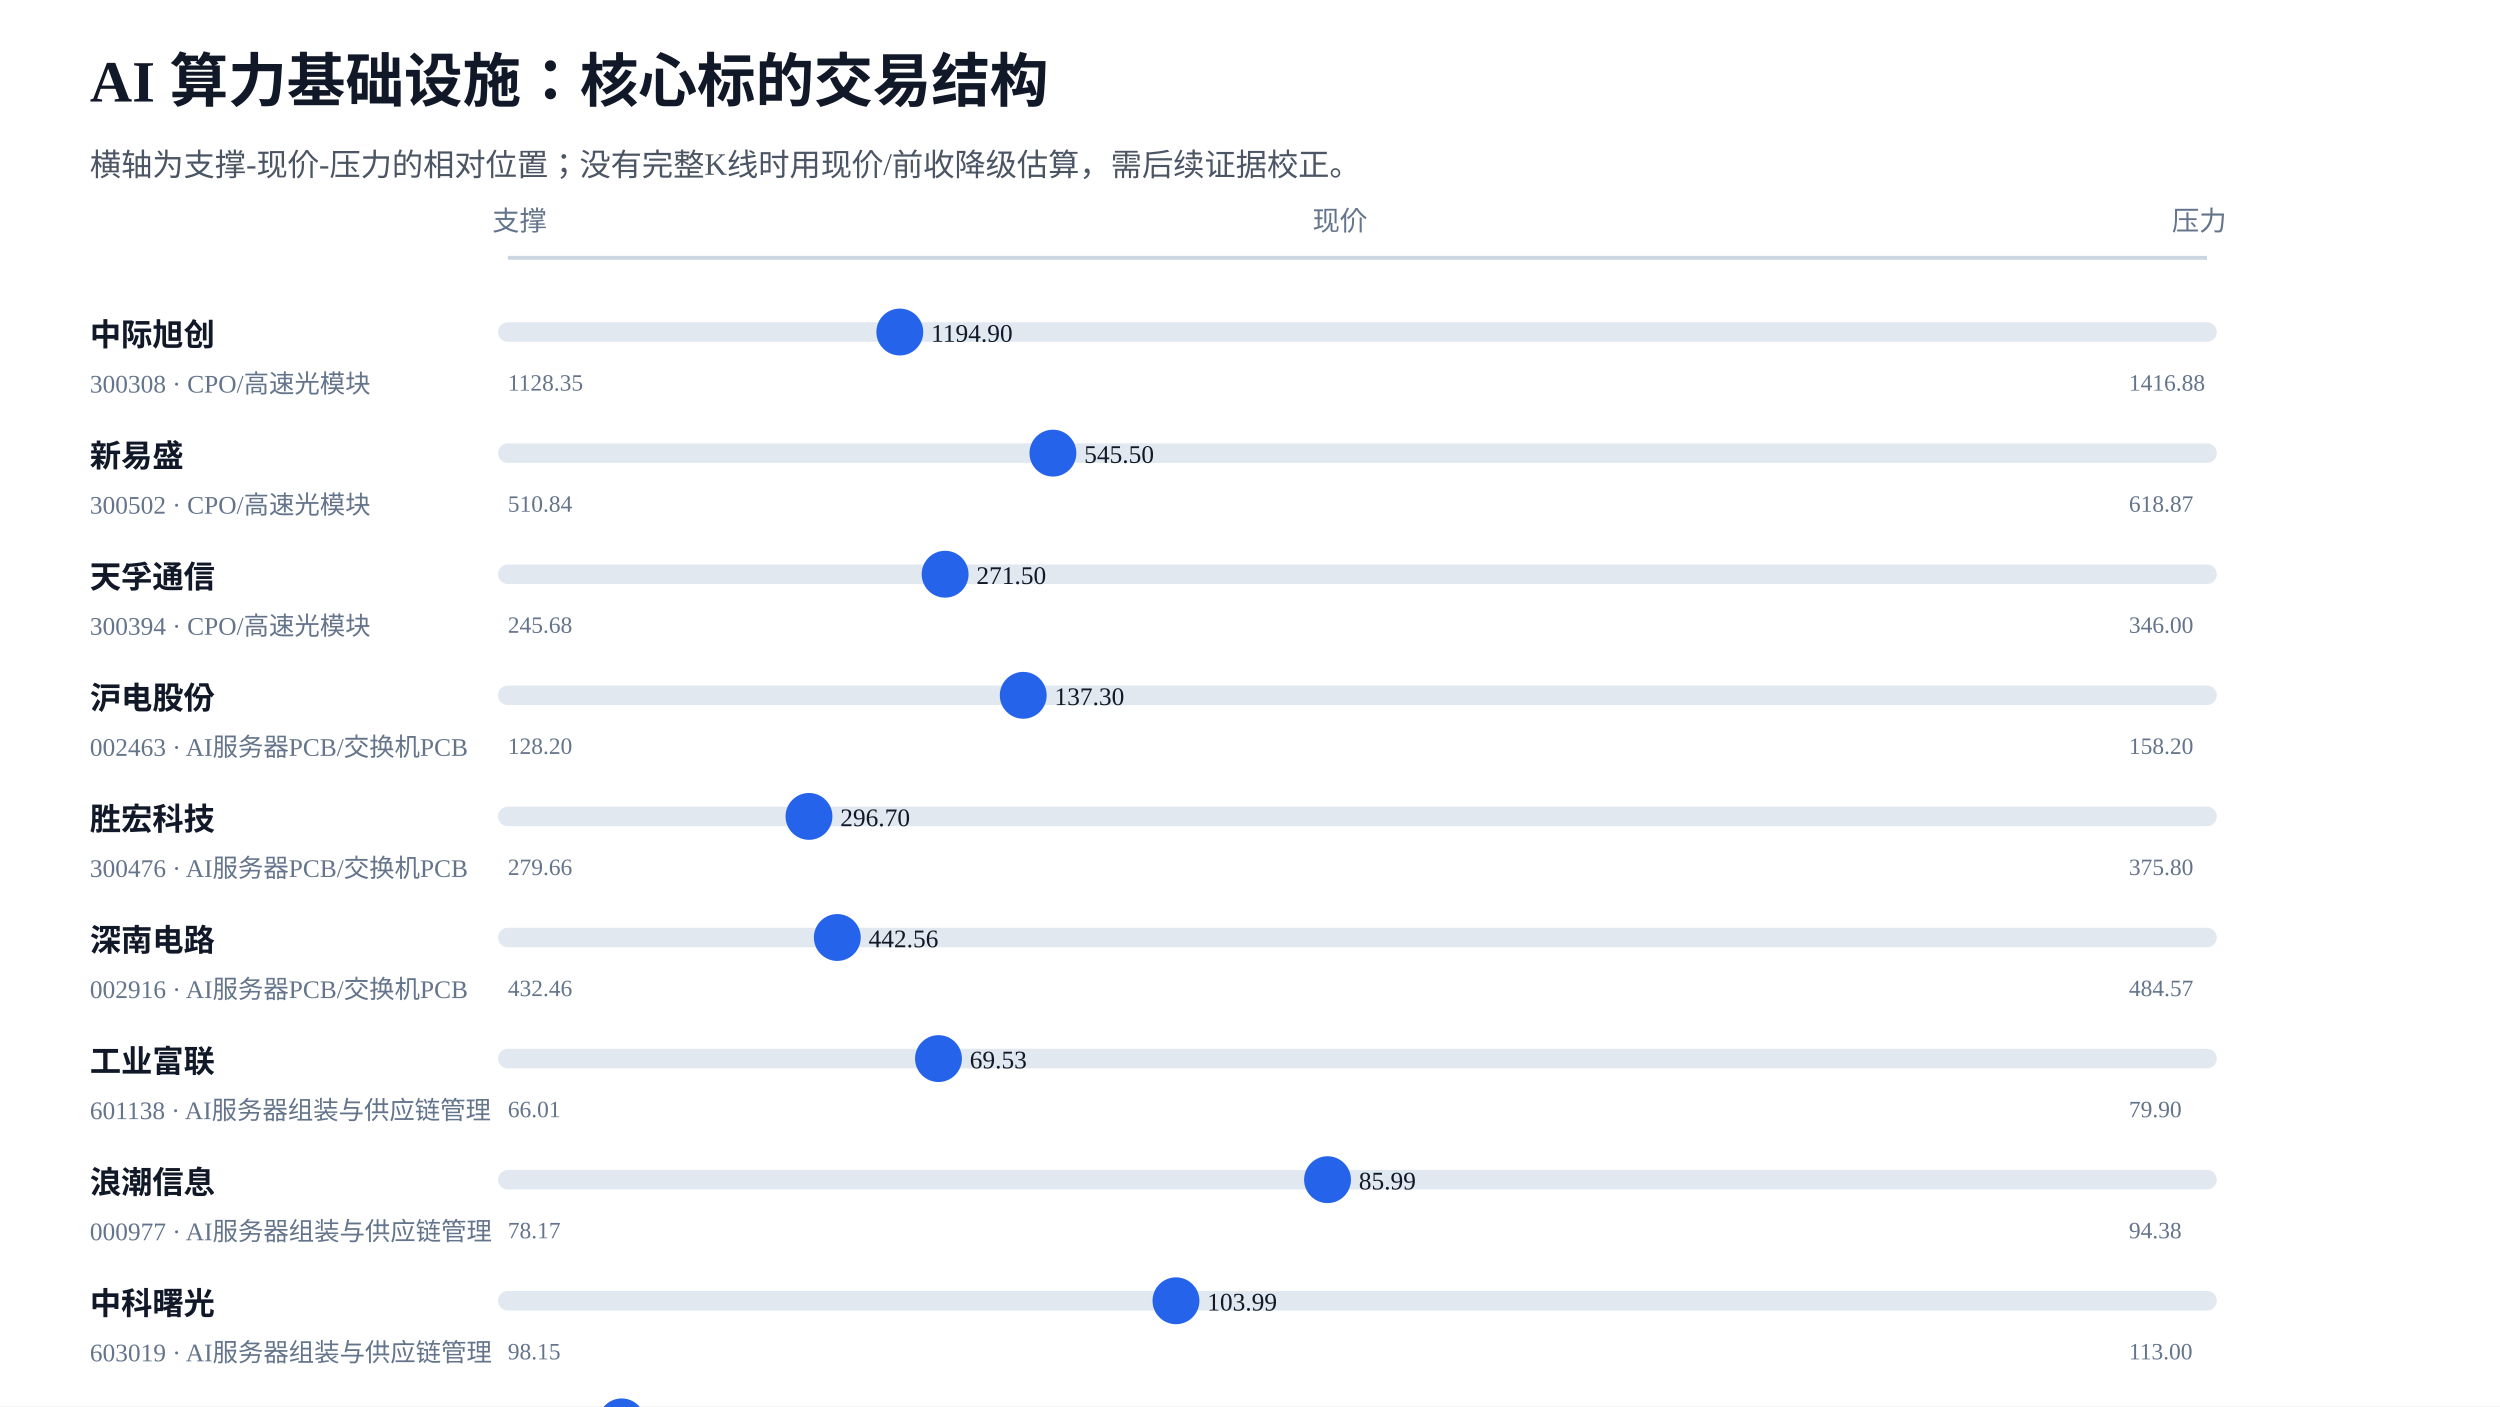
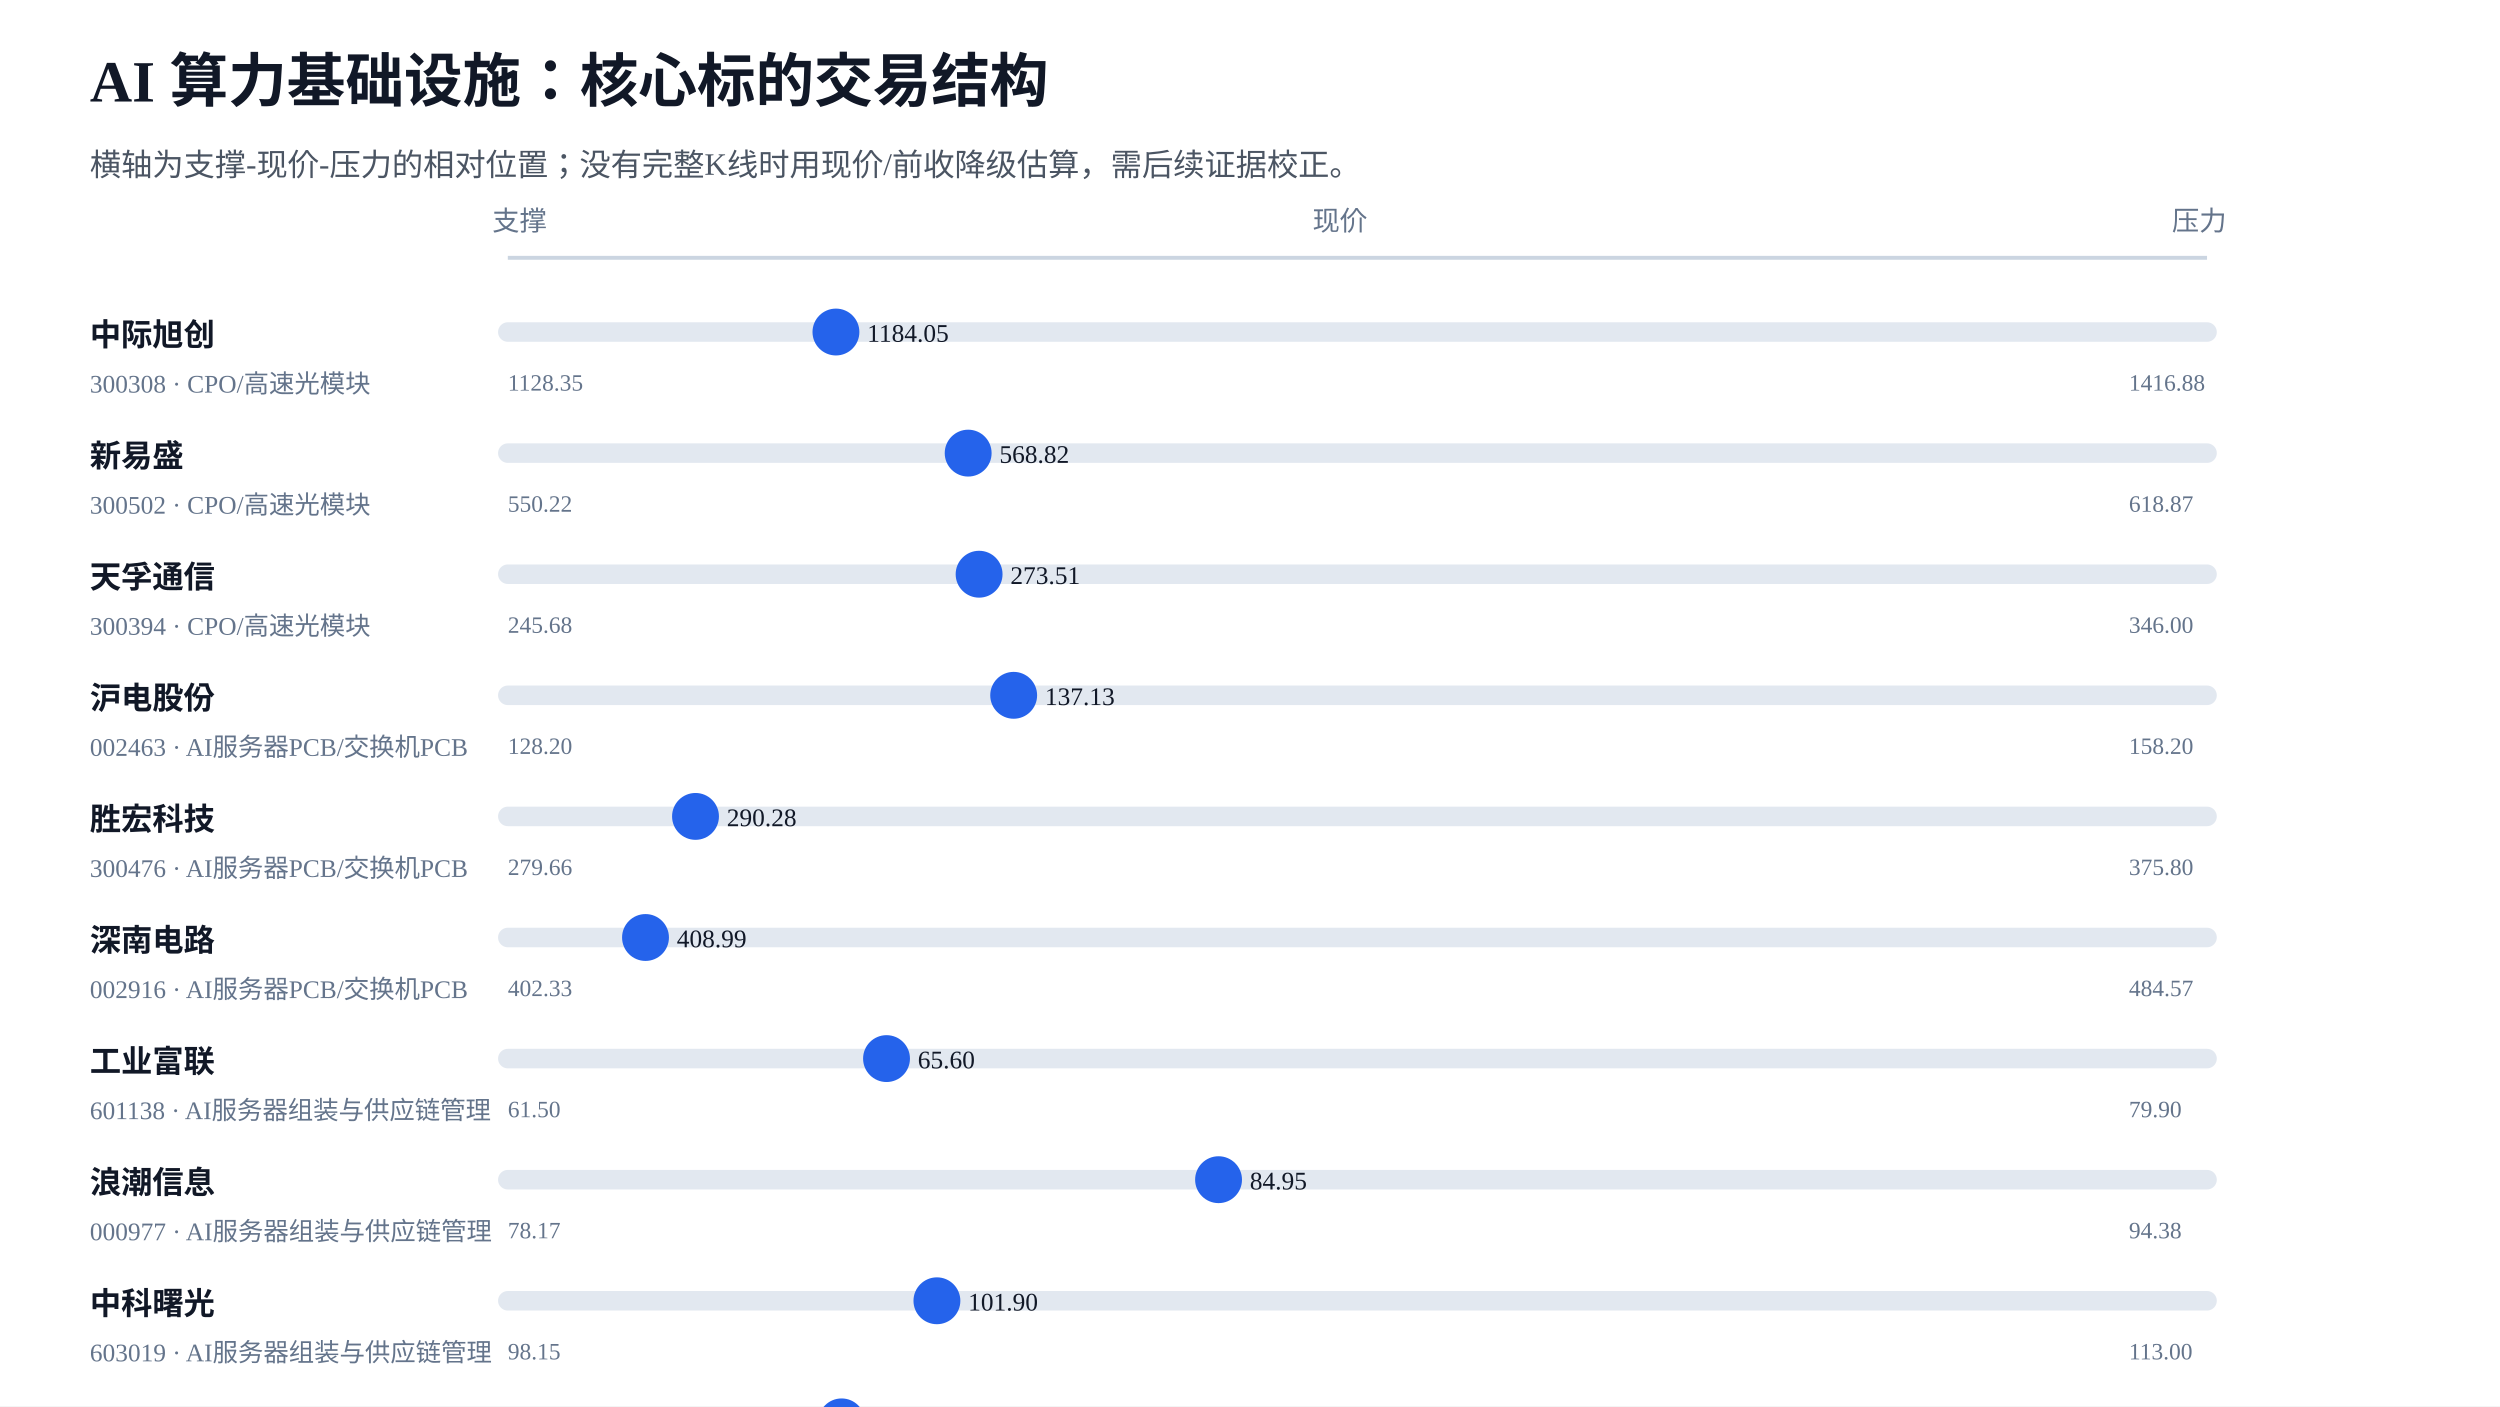
<svg xmlns="http://www.w3.org/2000/svg" width="1280" height="720" viewBox="0 0 1280 720">
  <rect width="100%" height="100%" fill="#ffffff" />
  <text x="46" y="52" font-size="30" font-weight="800" fill="#111827">AI 算力基础设施：核心标的交易结构</text>
  <text x="46" y="90" font-size="16" fill="#4b5563">横轴为支撑-现价-压力的相对位置；没有完整K线时用现价/前收降级估算，需后续证据校正。</text>
  <line x1="260" y1="132" x2="1130" y2="132" stroke="#cbd5e1" stroke-width="2" />
  <text x="252" y="118" font-size="14" fill="#64748b">支撑</text>
  <text x="672" y="118" font-size="14" fill="#64748b">现价</text>
  <text x="1112" y="118" font-size="14" fill="#64748b">压力</text>
  <text x="46" y="177" font-size="16" font-weight="700" fill="#111827">中际旭创</text>
  <text x="46" y="201" font-size="13" fill="#64748b">300308 · CPO/高速光模块</text>
  <line x1="260" y1="170" x2="1130" y2="170" stroke="#e2e8f0" stroke-width="10" stroke-linecap="round" />
-   <circle cx="460.7" cy="170" r="12" fill="#2563eb" />
+   <circle cx="428.0" cy="170" r="12" fill="#2563eb" />
  <text x="260" y="200" font-size="12" fill="#64748b">1128.35</text>
-   <text x="476.7" y="175" font-size="13" fill="#111827">1194.90</text>
+   <text x="444.0" y="175" font-size="13" fill="#111827">1184.05</text>
  <text x="1090" y="200" font-size="12" fill="#64748b">1416.88</text>
  <text x="46" y="239" font-size="16" font-weight="700" fill="#111827">新易盛</text>
  <text x="46" y="263" font-size="13" fill="#64748b">300502 · CPO/高速光模块</text>
  <line x1="260" y1="232" x2="1130" y2="232" stroke="#e2e8f0" stroke-width="10" stroke-linecap="round" />
-   <circle cx="539.1" cy="232" r="12" fill="#2563eb" />
-   <text x="260" y="262" font-size="12" fill="#64748b">510.84</text>
-   <text x="555.1" y="237" font-size="13" fill="#111827">545.50</text>
+   <circle cx="495.7" cy="232" r="12" fill="#2563eb" />
+   <text x="260" y="262" font-size="12" fill="#64748b">550.22</text>
+   <text x="511.7" y="237" font-size="13" fill="#111827">568.82</text>
  <text x="1090" y="262" font-size="12" fill="#64748b">618.87</text>
  <text x="46" y="301" font-size="16" font-weight="700" fill="#111827">天孚通信</text>
  <text x="46" y="325" font-size="13" fill="#64748b">300394 · CPO/高速光模块</text>
  <line x1="260" y1="294" x2="1130" y2="294" stroke="#e2e8f0" stroke-width="10" stroke-linecap="round" />
-   <circle cx="483.9" cy="294" r="12" fill="#2563eb" />
+   <circle cx="501.3" cy="294" r="12" fill="#2563eb" />
  <text x="260" y="324" font-size="12" fill="#64748b">245.68</text>
-   <text x="499.9" y="299" font-size="13" fill="#111827">271.50</text>
+   <text x="517.3" y="299" font-size="13" fill="#111827">273.51</text>
  <text x="1090" y="324" font-size="12" fill="#64748b">346.00</text>
  <text x="46" y="363" font-size="16" font-weight="700" fill="#111827">沪电股份</text>
  <text x="46" y="387" font-size="13" fill="#64748b">002463 · AI服务器PCB/交换机PCB</text>
  <line x1="260" y1="356" x2="1130" y2="356" stroke="#e2e8f0" stroke-width="10" stroke-linecap="round" />
-   <circle cx="523.9" cy="356" r="12" fill="#2563eb" />
+   <circle cx="519.0" cy="356" r="12" fill="#2563eb" />
  <text x="260" y="386" font-size="12" fill="#64748b">128.20</text>
-   <text x="539.9" y="361" font-size="13" fill="#111827">137.30</text>
+   <text x="535.0" y="361" font-size="13" fill="#111827">137.13</text>
  <text x="1090" y="386" font-size="12" fill="#64748b">158.20</text>
  <text x="46" y="425" font-size="16" font-weight="700" fill="#111827">胜宏科技</text>
  <text x="46" y="449" font-size="13" fill="#64748b">300476 · AI服务器PCB/交换机PCB</text>
  <line x1="260" y1="418" x2="1130" y2="418" stroke="#e2e8f0" stroke-width="10" stroke-linecap="round" />
-   <circle cx="414.2" cy="418" r="12" fill="#2563eb" />
+   <circle cx="356.1" cy="418" r="12" fill="#2563eb" />
  <text x="260" y="448" font-size="12" fill="#64748b">279.66</text>
-   <text x="430.2" y="423" font-size="13" fill="#111827">296.70</text>
+   <text x="372.1" y="423" font-size="13" fill="#111827">290.28</text>
  <text x="1090" y="448" font-size="12" fill="#64748b">375.80</text>
  <text x="46" y="487" font-size="16" font-weight="700" fill="#111827">深南电路</text>
  <text x="46" y="511" font-size="13" fill="#64748b">002916 · AI服务器PCB/交换机PCB</text>
  <line x1="260" y1="480" x2="1130" y2="480" stroke="#e2e8f0" stroke-width="10" stroke-linecap="round" />
-   <circle cx="428.7" cy="480" r="12" fill="#2563eb" />
-   <text x="260" y="510" font-size="12" fill="#64748b">432.46</text>
-   <text x="444.7" y="485" font-size="13" fill="#111827">442.56</text>
+   <circle cx="330.5" cy="480" r="12" fill="#2563eb" />
+   <text x="260" y="510" font-size="12" fill="#64748b">402.33</text>
+   <text x="346.5" y="485" font-size="13" fill="#111827">408.99</text>
  <text x="1090" y="510" font-size="12" fill="#64748b">484.57</text>
  <text x="46" y="549" font-size="16" font-weight="700" fill="#111827">工业富联</text>
  <text x="46" y="573" font-size="13" fill="#64748b">601138 · AI服务器组装与供应链管理</text>
  <line x1="260" y1="542" x2="1130" y2="542" stroke="#e2e8f0" stroke-width="10" stroke-linecap="round" />
-   <circle cx="480.5" cy="542" r="12" fill="#2563eb" />
-   <text x="260" y="572" font-size="12" fill="#64748b">66.01</text>
-   <text x="496.5" y="547" font-size="13" fill="#111827">69.53</text>
+   <circle cx="453.9" cy="542" r="12" fill="#2563eb" />
+   <text x="260" y="572" font-size="12" fill="#64748b">61.50</text>
+   <text x="469.9" y="547" font-size="13" fill="#111827">65.60</text>
  <text x="1090" y="572" font-size="12" fill="#64748b">79.90</text>
  <text x="46" y="611" font-size="16" font-weight="700" fill="#111827">浪潮信息</text>
  <text x="46" y="635" font-size="13" fill="#64748b">000977 · AI服务器组装与供应链管理</text>
  <line x1="260" y1="604" x2="1130" y2="604" stroke="#e2e8f0" stroke-width="10" stroke-linecap="round" />
-   <circle cx="679.7" cy="604" r="12" fill="#2563eb" />
+   <circle cx="623.9" cy="604" r="12" fill="#2563eb" />
  <text x="260" y="634" font-size="12" fill="#64748b">78.17</text>
-   <text x="695.7" y="609" font-size="13" fill="#111827">85.99</text>
+   <text x="639.9" y="609" font-size="13" fill="#111827">84.95</text>
  <text x="1090" y="634" font-size="12" fill="#64748b">94.38</text>
  <text x="46" y="673" font-size="16" font-weight="700" fill="#111827">中科曙光</text>
  <text x="46" y="697" font-size="13" fill="#64748b">603019 · AI服务器组装与供应链管理</text>
  <line x1="260" y1="666" x2="1130" y2="666" stroke="#e2e8f0" stroke-width="10" stroke-linecap="round" />
-   <circle cx="602.1" cy="666" r="12" fill="#2563eb" />
+   <circle cx="479.7" cy="666" r="12" fill="#2563eb" />
  <text x="260" y="696" font-size="12" fill="#64748b">98.15</text>
-   <text x="618.1" y="671" font-size="13" fill="#111827">103.99</text>
+   <text x="495.7" y="671" font-size="13" fill="#111827">101.90</text>
  <text x="1090" y="696" font-size="12" fill="#64748b">113.00</text>
  <text x="46" y="735" font-size="16" font-weight="700" fill="#111827">英维克</text>
  <text x="46" y="759" font-size="13" fill="#64748b">002837 · 液冷/数据中心温控</text>
  <line x1="260" y1="728" x2="1130" y2="728" stroke="#e2e8f0" stroke-width="10" stroke-linecap="round" />
-   <circle cx="318.3" cy="728" r="12" fill="#2563eb" />
+   <circle cx="430.9" cy="728" r="12" fill="#2563eb" />
  <text x="260" y="758" font-size="12" fill="#64748b">65.35</text>
-   <text x="334.3" y="733" font-size="13" fill="#111827">66.98</text>
+   <text x="446.9" y="733" font-size="13" fill="#111827">70.13</text>
  <text x="1090" y="758" font-size="12" fill="#64748b">89.69</text>
  <text x="46" y="797" font-size="16" font-weight="700" fill="#111827">申菱环境</text>
  <text x="46" y="821" font-size="13" fill="#64748b">301018 · 液冷/数据中心温控</text>
  <line x1="260" y1="790" x2="1130" y2="790" stroke="#e2e8f0" stroke-width="10" stroke-linecap="round" />
-   <circle cx="583.9" cy="790" r="12" fill="#2563eb" />
-   <text x="260" y="820" font-size="12" fill="#64748b">117.88</text>
-   <text x="599.9" y="795" font-size="13" fill="#111827">123.55</text>
+   <circle cx="260.9" cy="790" r="12" fill="#2563eb" />
+   <text x="260" y="820" font-size="12" fill="#64748b">113.86</text>
+   <text x="276.9" y="795" font-size="13" fill="#111827">113.88</text>
  <text x="1090" y="820" font-size="12" fill="#64748b">133.11</text>
  <text x="46" y="859" font-size="16" font-weight="700" fill="#111827">高澜股份</text>
  <text x="46" y="883" font-size="13" fill="#64748b">300499 · 液冷/数据中心温控</text>
  <line x1="260" y1="852" x2="1130" y2="852" stroke="#e2e8f0" stroke-width="10" stroke-linecap="round" />
-   <circle cx="316.3" cy="852" r="12" fill="#2563eb" />
-   <text x="260" y="882" font-size="12" fill="#64748b">38.58</text>
-   <text x="332.3" y="857" font-size="13" fill="#111827">39.09</text>
+   <circle cx="437.5" cy="852" r="12" fill="#2563eb" />
+   <text x="260" y="882" font-size="12" fill="#64748b">32.69</text>
+   <text x="453.5" y="857" font-size="13" fill="#111827">35.50</text>
  <text x="1090" y="882" font-size="12" fill="#64748b">46.46</text>
</svg>
